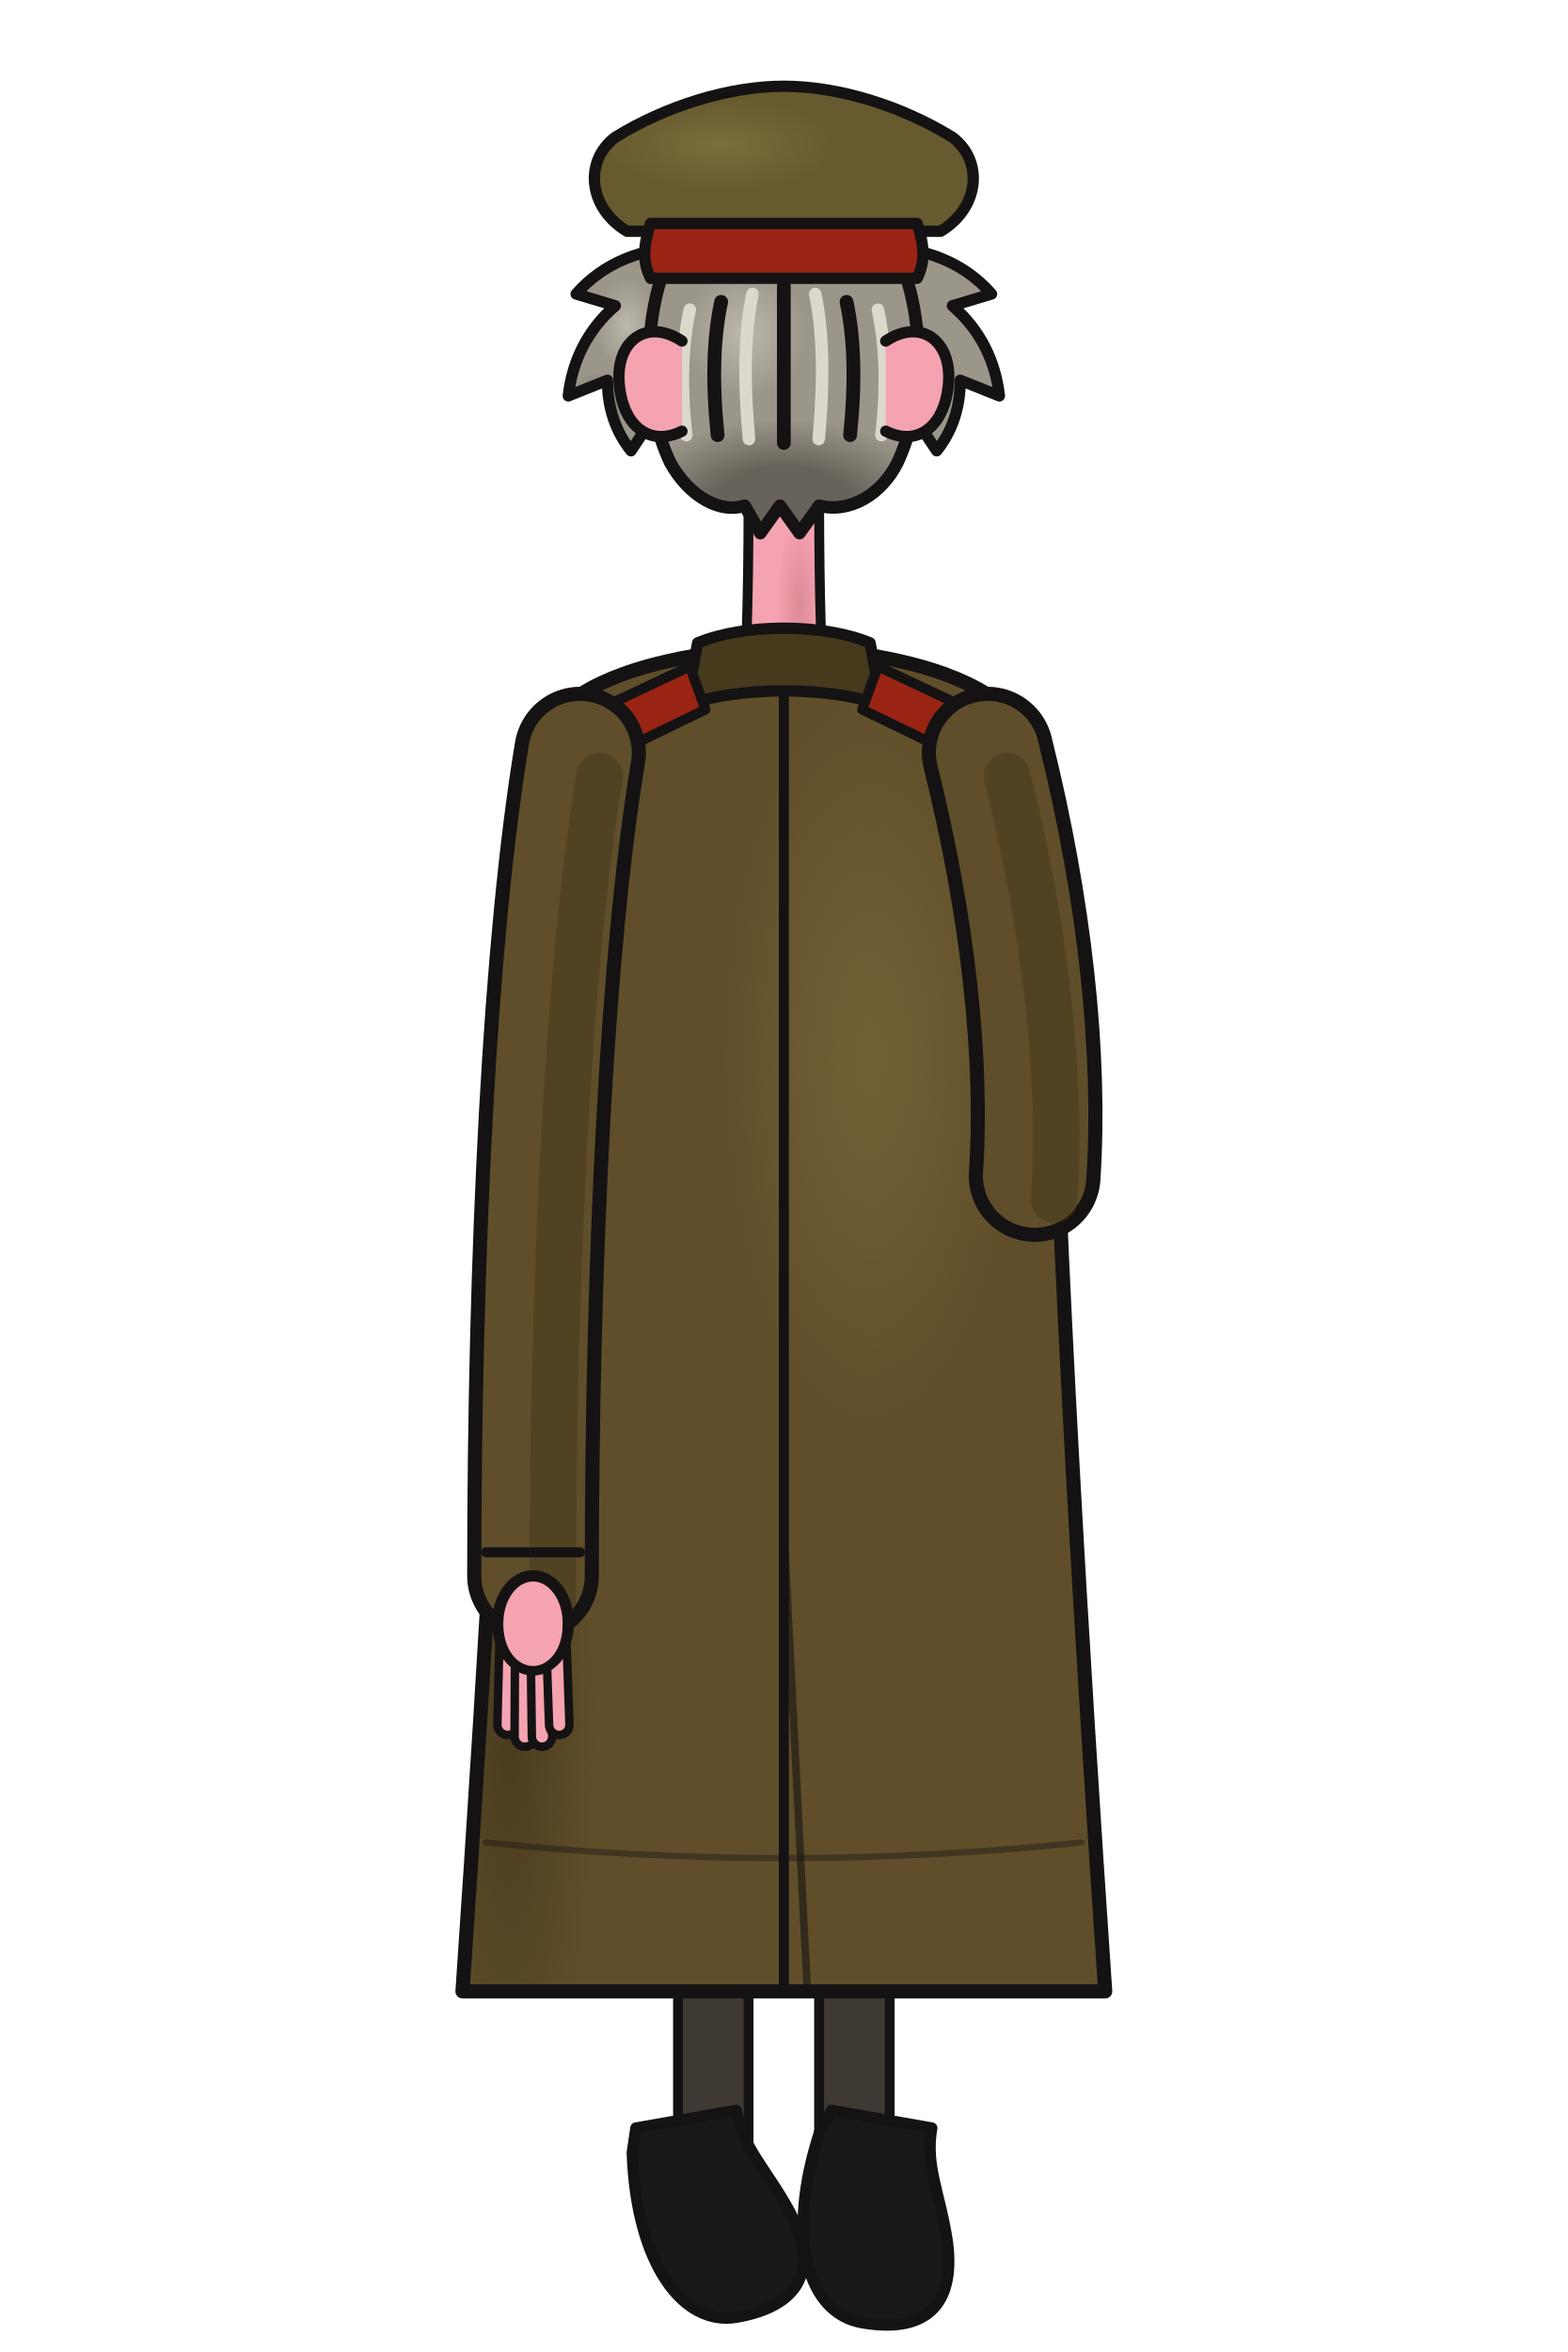
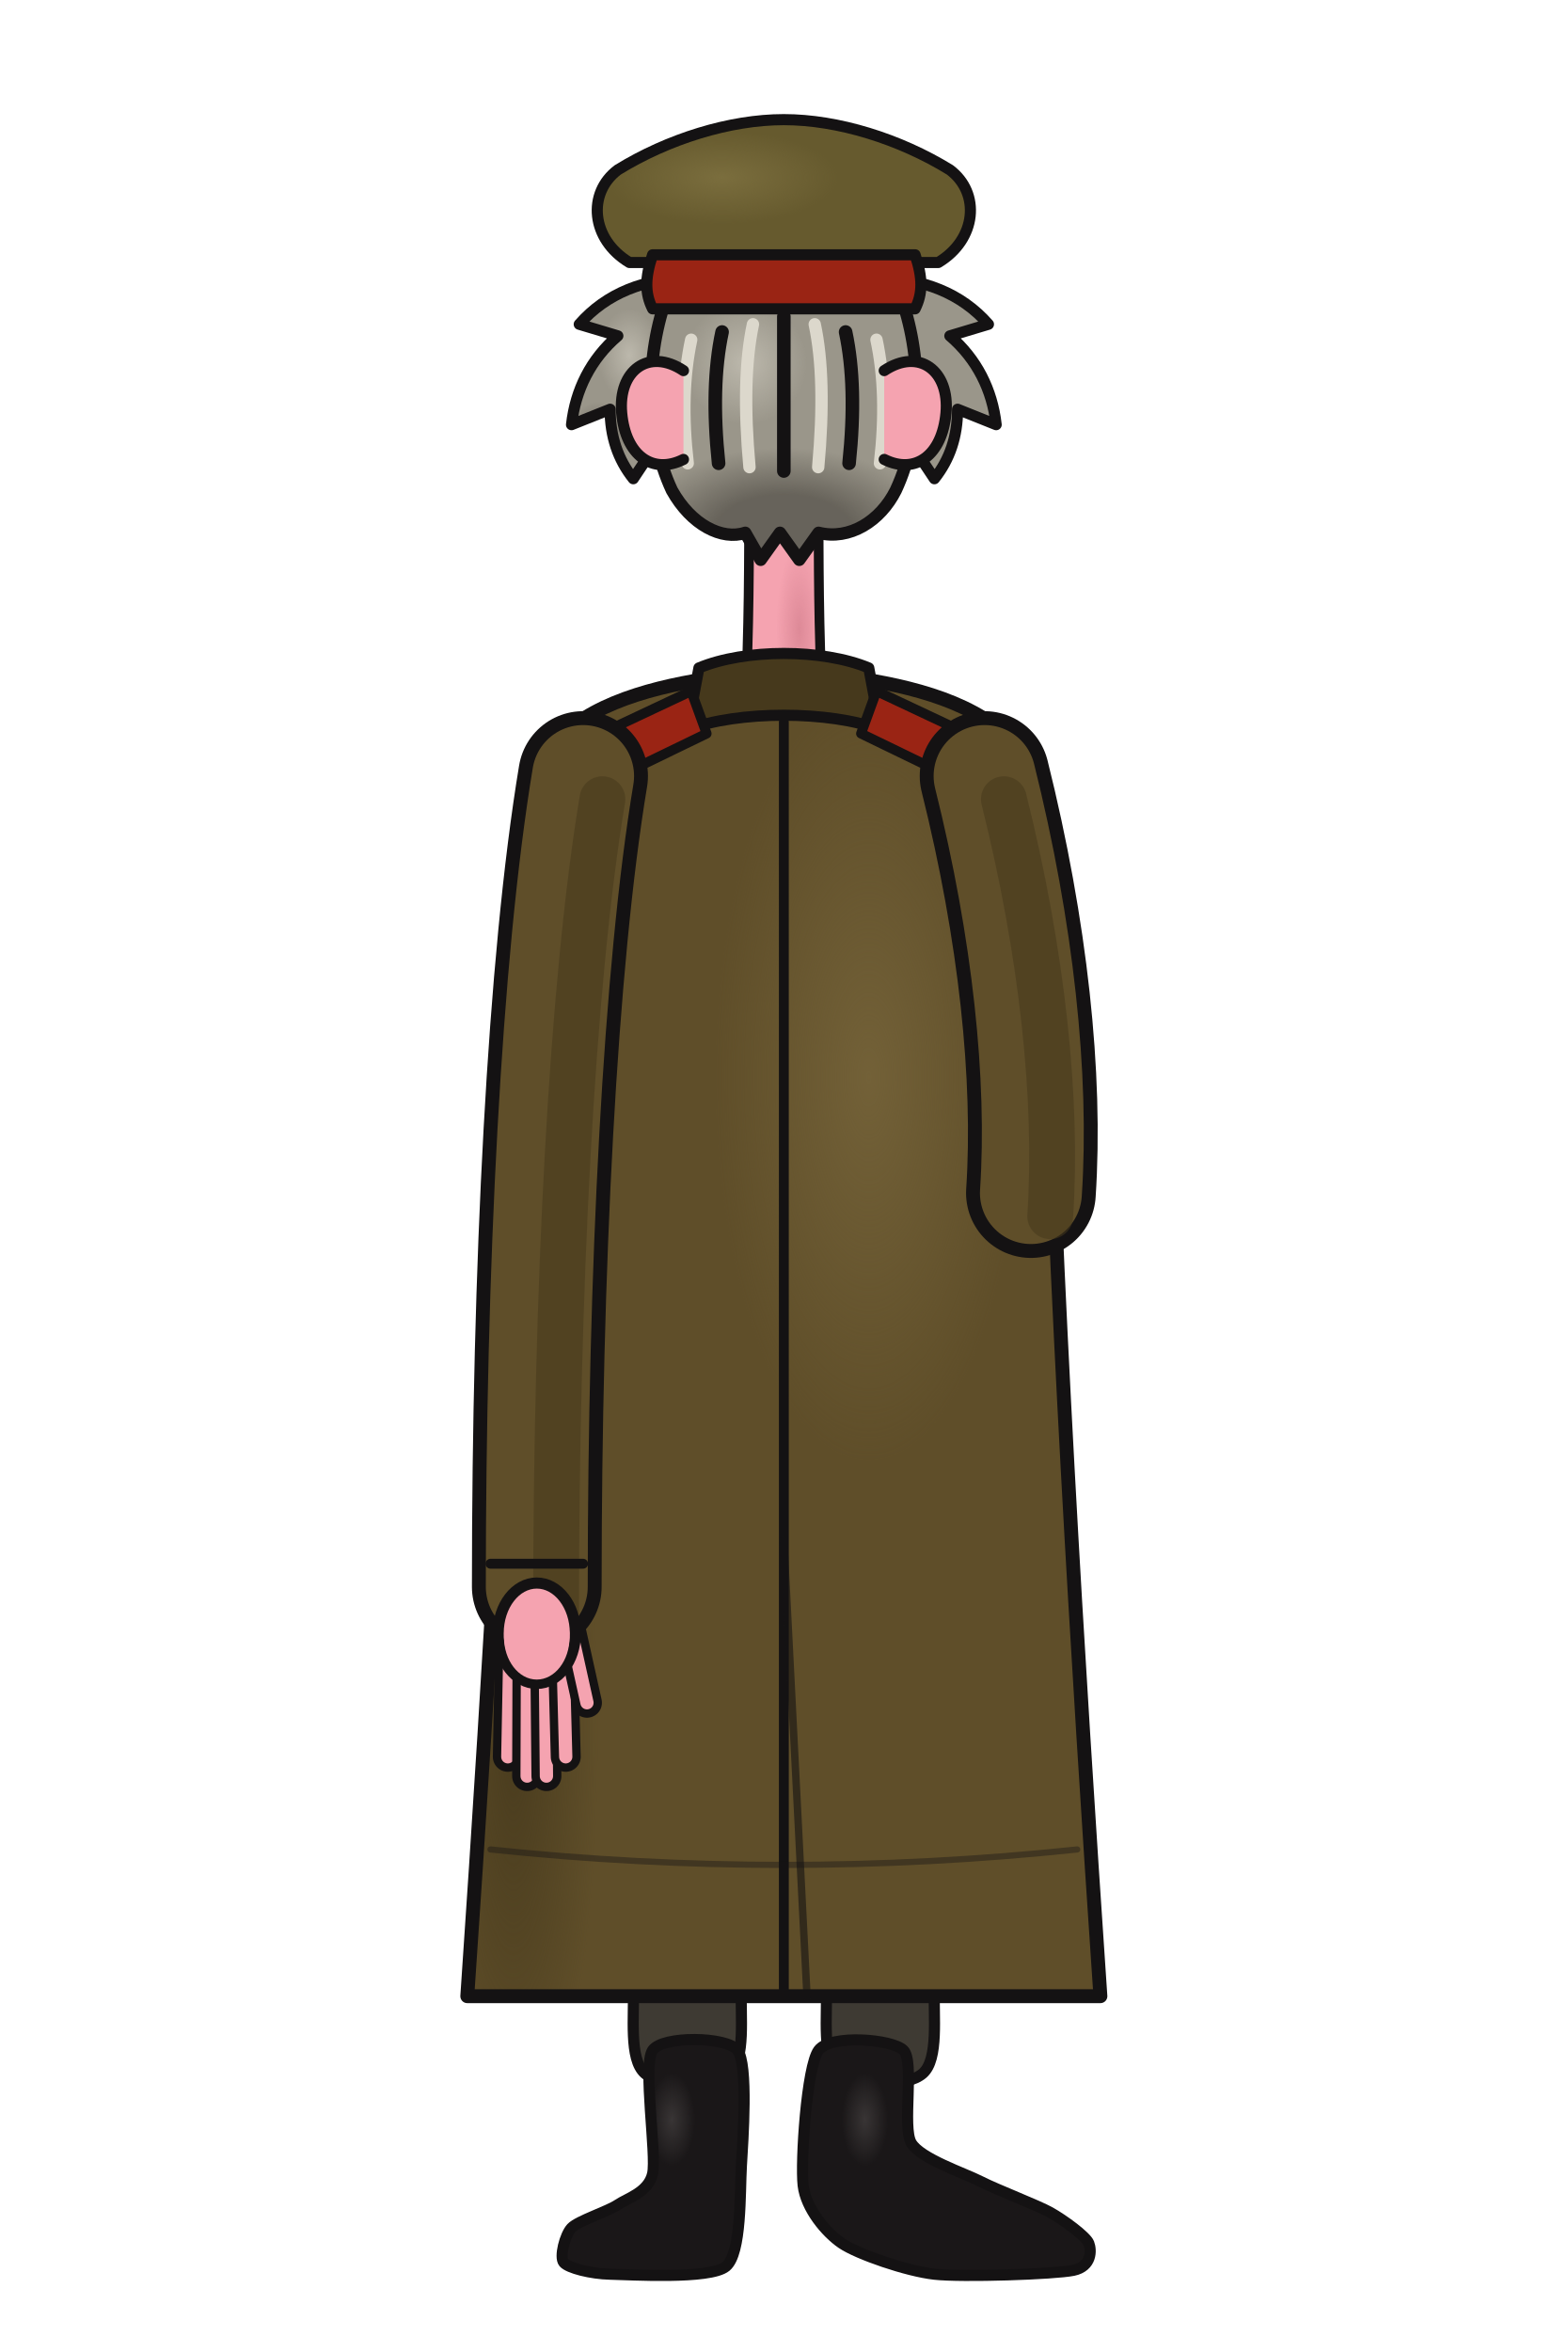
<svg xmlns="http://www.w3.org/2000/svg" width="800" height="1200" viewBox="0 0 400 600">
  <defs>
    <radialGradient id="g1">
+       <stop offset="0" stop-color="#3E3A3A" stop-opacity="0.85" />
+       <stop offset="0.0" stop-color="#3E3A3A" stop-opacity="0.85" />
+       <stop offset="1" stop-color="#3E3A3A" stop-opacity="0" />
+     </radialGradient>
+     <clipPath id="s1">
+       <path d="M166.0,522.0 C168.6,518.2 185.2,518.4 188.0,522.0 C190.8,525.6 189.4,545.3 189.0,552.0 C188.6,558.7 189.1,574.6 185.0,578.0 C180.9,581.4 160.0,580.1 155.0,580.0 C150.0,579.9 144.2,578.4 143.0,577.0 C141.8,575.6 143.3,569.8 145.0,568.0 C146.7,566.2 154.5,563.7 157.0,562.0 C159.5,560.3 164.9,558.8 166.0,554.0 C167.1,549.2 163.4,525.8 166.0,522.0 Z" />
+     </clipPath>
+     <radialGradient id="g2">
+       <stop offset="0" stop-color="#3E3A3A" stop-opacity="0.85" />
+       <stop offset="0.0" stop-color="#3E3A3A" stop-opacity="0.85" />
+       <stop offset="1" stop-color="#3E3A3A" stop-opacity="0" />
+     </radialGradient>
+     <clipPath id="s2">
+       <path d="M209.0,522.0 C212.1,517.8 228.1,519.1 231.0,522.0 C233.9,524.9 230.6,541.9 233.0,546.0 C235.4,550.1 246.7,553.8 251.0,556.0 C255.3,558.2 265.6,562.1 269.0,564.0 C272.4,565.9 278.3,570.2 279.0,572.0 C279.7,573.8 279.8,578.0 275.0,579.0 C270.2,580.0 246.2,580.8 239.0,580.0 C231.8,579.2 219.1,574.8 215.0,572.0 C210.9,569.2 205.7,563.0 205.0,557.0 C204.3,551.0 205.9,526.2 209.0,522.0 Z" />
+     </clipPath>
+     <radialGradient id="g3">
      <stop offset="0" stop-color="#76643A" stop-opacity="0.85" />
      <stop offset="0.0" stop-color="#76643A" stop-opacity="0.85" />
      <stop offset="1" stop-color="#76643A" stop-opacity="0" />
    </radialGradient>
-     <clipPath id="s1">
+     <clipPath id="s3">
      <path d="M186,166 C170,168 152,172 142,182 C134,194 132,214 132,240 C130,320 124,420 118,508 L282,508 C276,420 270,320 268,240 C268,214 266,194 258,182 C248,172 230,168 214,166 Z" />
    </clipPath>
-     <radialGradient id="g2">
+     <radialGradient id="g4">
      <stop offset="0" stop-color="#46391C" stop-opacity="0.85" />
      <stop offset="0.0" stop-color="#46391C" stop-opacity="0.85" />
      <stop offset="1" stop-color="#46391C" stop-opacity="0" />
    </radialGradient>
-     <clipPath id="s2">
+     <clipPath id="s4">
      <path d="M186,166 C170,168 152,172 142,182 C134,194 132,214 132,240 C130,320 124,420 118,508 L282,508 C276,420 270,320 268,240 C268,214 266,194 258,182 C248,172 230,168 214,166 Z" />
    </clipPath>
-     <radialGradient id="g3">
+     <radialGradient id="g5">
      <stop offset="0" stop-color="#D98593" stop-opacity="0.85" />
      <stop offset="0.0" stop-color="#D98593" stop-opacity="0.85" />
      <stop offset="1" stop-color="#D98593" stop-opacity="0" />
    </radialGradient>
-     <clipPath id="s3">
+     <clipPath id="s5">
      <path d="M191,119 C191,136 191,154 190,174 L210,174 C209,154 209,136 209,119 Z" />
-     </clipPath>
-     <radialGradient id="g4">
-       <stop offset="0" stop-color="#C2BEB2" stop-opacity="0.85" />
-       <stop offset="0.0" stop-color="#C2BEB2" stop-opacity="0.85" />
-       <stop offset="1" stop-color="#C2BEB2" stop-opacity="0" />
-     </radialGradient>
-     <clipPath id="s4">
-       <path d="M176,56 C164,56 154,60 147,68 L157,71 C150,77 146,85 145,94 L155,90 C155,97 157,103 161,108 L167,99 L170,104 L174,90 Z" />
-     </clipPath>
-     <radialGradient id="g5">
-       <stop offset="0" stop-color="#5E5A52" stop-opacity="0.85" />
-       <stop offset="0.0" stop-color="#5E5A52" stop-opacity="0.85" />
-       <stop offset="1" stop-color="#5E5A52" stop-opacity="0" />
-     </radialGradient>
-     <clipPath id="s5">
-       <path d="M176,56 C164,56 154,60 147,68 L157,71 C150,77 146,85 145,94 L155,90 C155,97 157,103 161,108 L167,99 L170,104 L174,90 Z" />
    </clipPath>
    <radialGradient id="g6">
      <stop offset="0" stop-color="#C2BEB2" stop-opacity="0.85" />
      <stop offset="0.0" stop-color="#C2BEB2" stop-opacity="0.85" />
      <stop offset="1" stop-color="#C2BEB2" stop-opacity="0" />
    </radialGradient>
    <clipPath id="s6">
-       <path d="M 224.0,56.0 C 236.0,56.0 246.0,60.0 253.0,68.0 L 243.0,71.0 C 250.0,77.0 254.0,85.0 255.0,94.0 L 245.0,90.0 C 245.0,97.0 243.0,103.0 239.0,108.0 L 233.0,99.0 L 230.0,104.0 L 226.0,90.0 Z" />
+       <path d="M176,56 C164,56 154,60 147,68 L157,71 C150,77 146,85 145,94 L155,90 C155,97 157,103 161,108 L167,99 L170,104 L174,90 Z" />
    </clipPath>
    <radialGradient id="g7">
      <stop offset="0" stop-color="#5E5A52" stop-opacity="0.85" />
      <stop offset="0.0" stop-color="#5E5A52" stop-opacity="0.85" />
      <stop offset="1" stop-color="#5E5A52" stop-opacity="0" />
    </radialGradient>
    <clipPath id="s7">
-       <path d="M 224.0,56.0 C 236.0,56.0 246.0,60.0 253.0,68.0 L 243.0,71.0 C 250.0,77.0 254.0,85.0 255.0,94.0 L 245.0,90.0 C 245.0,97.0 243.0,103.0 239.0,108.0 L 233.0,99.0 L 230.0,104.0 L 226.0,90.0 Z" />
+       <path d="M176,56 C164,56 154,60 147,68 L157,71 C150,77 146,85 145,94 L155,90 C155,97 157,103 161,108 L167,99 L170,104 L174,90 Z" />
    </clipPath>
    <radialGradient id="g8">
      <stop offset="0" stop-color="#C2BEB2" stop-opacity="0.85" />
      <stop offset="0.0" stop-color="#C2BEB2" stop-opacity="0.85" />
      <stop offset="1" stop-color="#C2BEB2" stop-opacity="0" />
    </radialGradient>
    <clipPath id="s8">
+       <path d="M 224.0,56.0 C 236.0,56.0 246.0,60.0 253.0,68.0 L 243.0,71.0 C 250.0,77.0 254.0,85.0 255.0,94.0 L 245.0,90.0 C 245.0,97.0 243.0,103.0 239.0,108.0 L 233.0,99.0 L 230.0,104.0 L 226.0,90.0 Z" />
+     </clipPath>
+     <radialGradient id="g9">
+       <stop offset="0" stop-color="#5E5A52" stop-opacity="0.85" />
+       <stop offset="0.0" stop-color="#5E5A52" stop-opacity="0.85" />
+       <stop offset="1" stop-color="#5E5A52" stop-opacity="0" />
+     </radialGradient>
+     <clipPath id="s9">
+       <path d="M 224.0,56.0 C 236.0,56.0 246.0,60.0 253.0,68.0 L 243.0,71.0 C 250.0,77.0 254.0,85.0 255.0,94.0 L 245.0,90.0 C 245.0,97.0 243.0,103.0 239.0,108.0 L 233.0,99.0 L 230.0,104.0 L 226.0,90.0 Z" />
+     </clipPath>
+     <radialGradient id="g10">
+       <stop offset="0" stop-color="#C2BEB2" stop-opacity="0.85" />
+       <stop offset="0.0" stop-color="#C2BEB2" stop-opacity="0.85" />
+       <stop offset="1" stop-color="#C2BEB2" stop-opacity="0" />
+     </radialGradient>
+     <clipPath id="s10">
      <path d="M170,60 C164,76 164,96 171,111 C176,120 184,124 190,122 L194,129 L199,122 L204,129 L209,122 C217,124 225,119 229,111 C236,96 236,76 230,60 Z" />
    </clipPath>
-     <radialGradient id="g9">
+     <radialGradient id="g11">
      <stop offset="0" stop-color="#5E5A52" stop-opacity="0.85" />
      <stop offset="0.45" stop-color="#5E5A52" stop-opacity="0.85" />
      <stop offset="1" stop-color="#5E5A52" stop-opacity="0" />
    </radialGradient>
-     <clipPath id="s9">
+     <clipPath id="s11">
      <path d="M170,60 C164,76 164,96 171,111 C176,120 184,124 190,122 L194,129 L199,122 L204,129 L209,122 C217,124 225,119 229,111 C236,96 236,76 230,60 Z" />
    </clipPath>
-     <radialGradient id="g10">
+     <radialGradient id="g12">
      <stop offset="0" stop-color="#7E7140" stop-opacity="0.85" />
      <stop offset="0.0" stop-color="#7E7140" stop-opacity="0.85" />
      <stop offset="1" stop-color="#7E7140" stop-opacity="0" />
    </radialGradient>
-     <clipPath id="s10">
+     <clipPath id="s12">
      <path d="M160,52 C150,46 149,34 157,28 C170,20 186,15 200,15 C214,15 230,20 243,28 C251,34 250,46 240,52 Z" />
    </clipPath>
  </defs>
-   <path d="M173,506 L191,506 L191,552 L173,552 Z" fill="#3E3A33" stroke="#141213" stroke-width="2.52" stroke-linejoin="round" stroke-linecap="round" />
-   <g transform="rotate(-10 182 580)">
-     <path d="M167,546 C163,574 172,592 186,592 C202,592 209,584 204,568 C200,556 195,550 195,540 L169,540 Z" fill="#1A1718" stroke="#141213" stroke-width="2.88" stroke-linejoin="round" stroke-linecap="round" />
-   </g>
-   <path d="M209,506 L227,506 L227,552 L209,552 Z" fill="#3E3A33" stroke="#141213" stroke-width="2.52" stroke-linejoin="round" stroke-linecap="round" />
-   <g transform="rotate(10 218 580)">
-     <path d="M203,546 C199,574 208,592 222,592 C238,592 245,584 240,568 C236,556 231,550 231,540 L205,540 Z" fill="#1A1718" stroke="#141213" stroke-width="2.88" stroke-linejoin="round" stroke-linecap="round" />
-   </g>
-   <path d="M186,166 C170,168 152,172 142,182 C134,194 132,214 132,240 C130,320 124,420 118,508 L282,508 C276,420 270,320 268,240 C268,214 266,194 258,182 C248,172 230,168 214,166 Z" fill="#5F4E29" />
-   <g clip-path="url(#s1)">
-     <ellipse cx="222" cy="270" rx="40" ry="100" fill="url(#g1)" />
-   </g>
-   <g clip-path="url(#s2)">
-     <ellipse cx="130" cy="440" rx="22" ry="110" fill="url(#g2)" />
-   </g>
-   <path d="M186,166 C170,168 152,172 142,182 C134,194 132,214 132,240 C130,320 124,420 118,508 L282,508 C276,420 270,320 268,240 C268,214 266,194 258,182 C248,172 230,168 214,166 Z" fill="none" stroke="#141213" stroke-width="3.6" stroke-linejoin="round" stroke-linecap="round" />
-   <path d="M200,178 L200,508" fill="none" stroke="#141213" stroke-width="2.56" stroke-linejoin="round" stroke-linecap="round" />
-   <path d="M200,390 L206,508" fill="none" stroke="#141213" stroke-width="1.92" stroke-linejoin="round" stroke-linecap="round" opacity="0.6" />
-   <path d="M124,470 Q200,478 276,470" fill="none" stroke="#141213" stroke-width="1.6" stroke-linejoin="round" stroke-linecap="round" opacity="0.4" />
-   <path d="M191,119 C191,136 191,154 190,174 L210,174 C209,154 209,136 209,119 Z" fill="#F5A3B0" />
-   <g clip-path="url(#s3)">
-     <ellipse cx="204" cy="154" rx="6" ry="22" fill="url(#g3)" />
-   </g>
-   <path d="M191,119 C191,136 191,154 190,174 L210,174 C209,154 209,136 209,119 Z" fill="none" stroke="#141213" stroke-width="2.52" stroke-linejoin="round" stroke-linecap="round" />
-   <path d="M178,164 C190,159 210,159 222,164 L225,180 C212,175 188,175 175,180 Z" fill="#46391C" stroke="#141213" stroke-width="2.88" stroke-linejoin="round" stroke-linecap="round" />
-   <path d="M142,186 L176,170 L180,181 L147,197 Z" fill="#9A2414" stroke="#141213" stroke-width="2.56" stroke-linejoin="round" stroke-linecap="round" />
-   <path d="M 258.0,186.0 L 224.0,170.0 L 220.0,181.0 L 253.0,197.0 Z" fill="#9A2414" stroke="#141213" stroke-width="2.56" stroke-linejoin="round" stroke-linecap="round" />
-   <path d="M148,192 C140,240 136,320 136,402" fill="none" stroke="#141213" stroke-width="33.6" stroke-linejoin="round" stroke-linecap="round" />
-   <path d="M148,192 C140,240 136,320 136,402" fill="none" stroke="#5F4E29" stroke-width="26.4" stroke-linejoin="round" stroke-linecap="round" />
-   <path d="M148,192 C140,240 136,320 136,402" fill="none" stroke="#46391C" stroke-width="11.88" stroke-linejoin="round" stroke-linecap="round" transform="translate(5,6)" opacity="0.55" />
-   <path d="M124,396 L148,396" fill="none" stroke="#141213" stroke-width="2.56" stroke-linejoin="round" stroke-linecap="round" />
-   <path d="M130,420 L129.5,440" fill="none" stroke="#141213" stroke-width="7.36" stroke-linejoin="round" stroke-linecap="round" />
-   <path d="M130,420 L129.5,440" fill="none" stroke="#F5A3B0" stroke-width="3.04" stroke-linejoin="round" stroke-linecap="round" />
-   <path d="M134,420 L133.9,443" fill="none" stroke="#141213" stroke-width="7.36" stroke-linejoin="round" stroke-linecap="round" />
-   <path d="M134,420 L133.9,443" fill="none" stroke="#F5A3B0" stroke-width="3.04" stroke-linejoin="round" stroke-linecap="round" />
-   <path d="M138,420 L138.3,443" fill="none" stroke="#141213" stroke-width="7.36" stroke-linejoin="round" stroke-linecap="round" />
-   <path d="M138,420 L138.3,443" fill="none" stroke="#F5A3B0" stroke-width="3.04" stroke-linejoin="round" stroke-linecap="round" />
-   <path d="M142,420 L142.7,440" fill="none" stroke="#141213" stroke-width="7.36" stroke-linejoin="round" stroke-linecap="round" />
-   <path d="M142,420 L142.7,440" fill="none" stroke="#F5A3B0" stroke-width="3.04" stroke-linejoin="round" stroke-linecap="round" />
-   <ellipse cx="136.0" cy="414.0" rx="9.0" ry="12.0" fill="#F5A3B0" stroke="#141213" stroke-width="2.88" />
-   <ellipse cx="136.0" cy="415.0" rx="7.5" ry="10.0" fill="#F5A3B0" />
-   <path d="M252,192 C262,232 266,270 264,300" fill="none" stroke="#141213" stroke-width="33.6" stroke-linejoin="round" stroke-linecap="round" />
-   <path d="M252,192 C262,232 266,270 264,300" fill="none" stroke="#5F4E29" stroke-width="26.4" stroke-linejoin="round" stroke-linecap="round" />
-   <path d="M252,192 C262,232 266,270 264,300" fill="none" stroke="#46391C" stroke-width="11.88" stroke-linejoin="round" stroke-linecap="round" transform="translate(5,6)" opacity="0.55" />
-   <g transform="translate(0,7)">
-     <path d="M176,56 C164,56 154,60 147,68 L157,71 C150,77 146,85 145,94 L155,90 C155,97 157,103 161,108 L167,99 L170,104 L174,90 Z" fill="#9A968A" />
+   <g transform="translate(200,590) scale(0.985) translate(-200,-590)">
+     <path d="M162.0,486.0 C166.5,482.7 183.5,482.7 188.0,486.0 C192.5,489.3 189.3,499.0 189.0,506.0 C188.7,513.0 190.2,524.3 186.0,528.0 C181.8,531.7 168.2,531.7 164.0,528.0 C159.8,524.3 161.3,513.0 161.0,506.0 C160.7,499.0 157.5,489.3 162.0,486.0 Z" fill="#3E3A33" stroke="#141213" stroke-width="2.88" stroke-linejoin="round" stroke-linecap="round" />
+     <path d="M166.0,522.0 C168.6,518.2 185.2,518.4 188.0,522.0 C190.8,525.6 189.4,545.3 189.0,552.0 C188.6,558.7 189.1,574.6 185.0,578.0 C180.9,581.4 160.0,580.1 155.0,580.0 C150.0,579.9 144.2,578.4 143.0,577.0 C141.8,575.6 143.3,569.8 145.0,568.0 C146.7,566.2 154.5,563.7 157.0,562.0 C159.5,560.3 164.9,558.8 166.0,554.0 C167.1,549.2 163.4,525.8 166.0,522.0 Z" fill="#1A1718" />
+     <g clip-path="url(#s1)">
+       <ellipse cx="171" cy="540" rx="6" ry="12" fill="url(#g1)" />
+     </g>
+     <path d="M166.0,522.0 C168.6,518.2 185.2,518.4 188.0,522.0 C190.8,525.6 189.4,545.3 189.0,552.0 C188.6,558.7 189.1,574.6 185.0,578.0 C180.9,581.4 160.0,580.1 155.0,580.0 C150.0,579.9 144.2,578.4 143.0,577.0 C141.8,575.6 143.3,569.8 145.0,568.0 C146.7,566.2 154.5,563.7 157.0,562.0 C159.5,560.3 164.9,558.8 166.0,554.0 C167.1,549.2 163.4,525.8 166.0,522.0 Z" fill="none" stroke="#141213" stroke-width="2.88" stroke-linejoin="round" stroke-linecap="round" />
+     <path d="M212.0,486.0 C216.5,482.7 233.5,482.7 238.0,486.0 C242.5,489.3 239.3,499.0 239.0,506.0 C238.7,513.0 240.2,524.3 236.0,528.0 C231.8,531.7 218.2,531.7 214.0,528.0 C209.8,524.3 211.3,513.0 211.0,506.0 C210.7,499.0 207.5,489.3 212.0,486.0 Z" fill="#3E3A33" stroke="#141213" stroke-width="2.88" stroke-linejoin="round" stroke-linecap="round" />
+     <path d="M209.0,522.0 C212.1,517.8 228.1,519.1 231.0,522.0 C233.9,524.9 230.6,541.9 233.0,546.0 C235.4,550.1 246.7,553.8 251.0,556.0 C255.3,558.2 265.6,562.1 269.0,564.0 C272.4,565.9 278.3,570.2 279.0,572.0 C279.7,573.8 279.8,578.0 275.0,579.0 C270.2,580.0 246.2,580.8 239.0,580.0 C231.8,579.2 219.1,574.8 215.0,572.0 C210.9,569.2 205.7,563.0 205.0,557.0 C204.3,551.0 205.9,526.2 209.0,522.0 Z" fill="#1A1718" />
+     <g clip-path="url(#s2)">
+       <ellipse cx="221" cy="540" rx="6" ry="12" fill="url(#g2)" />
+     </g>
+     <path d="M209.0,522.0 C212.1,517.8 228.1,519.1 231.0,522.0 C233.9,524.9 230.6,541.9 233.0,546.0 C235.4,550.1 246.7,553.8 251.0,556.0 C255.3,558.2 265.6,562.1 269.0,564.0 C272.4,565.9 278.3,570.2 279.0,572.0 C279.7,573.8 279.8,578.0 275.0,579.0 C270.2,580.0 246.2,580.8 239.0,580.0 C231.8,579.2 219.1,574.8 215.0,572.0 C210.9,569.2 205.7,563.0 205.0,557.0 C204.3,551.0 205.9,526.2 209.0,522.0 Z" fill="none" stroke="#141213" stroke-width="2.88" stroke-linejoin="round" stroke-linecap="round" />
+     <path d="M186,166 C170,168 152,172 142,182 C134,194 132,214 132,240 C130,320 124,420 118,508 L282,508 C276,420 270,320 268,240 C268,214 266,194 258,182 C248,172 230,168 214,166 Z" fill="#5F4E29" />
+     <g clip-path="url(#s3)">
+       <ellipse cx="222" cy="270" rx="40" ry="100" fill="url(#g3)" />
+     </g>
    <g clip-path="url(#s4)">
-       <ellipse cx="160" cy="76" rx="8" ry="12" fill="url(#g4)" />
+       <ellipse cx="130" cy="440" rx="22" ry="110" fill="url(#g4)" />
    </g>
+     <path d="M186,166 C170,168 152,172 142,182 C134,194 132,214 132,240 C130,320 124,420 118,508 L282,508 C276,420 270,320 268,240 C268,214 266,194 258,182 C248,172 230,168 214,166 Z" fill="none" stroke="#141213" stroke-width="3.6" stroke-linejoin="round" stroke-linecap="round" />
+     <path d="M200,178 L200,508" fill="none" stroke="#141213" stroke-width="2.56" stroke-linejoin="round" stroke-linecap="round" />
+     <path d="M200,390 L206,508" fill="none" stroke="#141213" stroke-width="1.92" stroke-linejoin="round" stroke-linecap="round" opacity="0.6" />
+     <path d="M124,470 Q200,478 276,470" fill="none" stroke="#141213" stroke-width="1.6" stroke-linejoin="round" stroke-linecap="round" opacity="0.4" />
+     <path d="M191,119 C191,136 191,154 190,174 L210,174 C209,154 209,136 209,119 Z" fill="#F5A3B0" />
    <g clip-path="url(#s5)">
-       <ellipse cx="152" cy="98" rx="8" ry="10" fill="url(#g5)" />
+       <ellipse cx="204" cy="154" rx="6" ry="22" fill="url(#g5)" />
    </g>
-     <path d="M176,56 C164,56 154,60 147,68 L157,71 C150,77 146,85 145,94 L155,90 C155,97 157,103 161,108 L167,99 L170,104 L174,90 Z" fill="none" stroke="#141213" stroke-width="2.88" stroke-linejoin="round" stroke-linecap="round" />
-     <path d="M 224.0,56.0 C 236.0,56.0 246.0,60.0 253.0,68.0 L 243.0,71.0 C 250.0,77.0 254.0,85.0 255.0,94.0 L 245.0,90.0 C 245.0,97.0 243.0,103.0 239.0,108.0 L 233.0,99.0 L 230.0,104.0 L 226.0,90.0 Z" fill="#9A968A" />
-     <g clip-path="url(#s6)">
-       <ellipse cx="160" cy="76" rx="8" ry="12" fill="url(#g6)" />
+     <path d="M191,119 C191,136 191,154 190,174 L210,174 C209,154 209,136 209,119 Z" fill="none" stroke="#141213" stroke-width="2.52" stroke-linejoin="round" stroke-linecap="round" />
+     <path d="M178,164 C190,159 210,159 222,164 L225,180 C212,175 188,175 175,180 Z" fill="#46391C" stroke="#141213" stroke-width="2.88" stroke-linejoin="round" stroke-linecap="round" />
+     <path d="M142,186 L176,170 L180,181 L147,197 Z" fill="#9A2414" stroke="#141213" stroke-width="2.56" stroke-linejoin="round" stroke-linecap="round" />
+     <path d="M 258.0,186.0 L 224.0,170.0 L 220.0,181.0 L 253.0,197.0 Z" fill="#9A2414" stroke="#141213" stroke-width="2.56" stroke-linejoin="round" stroke-linecap="round" />
+     <path d="M148,192 C140,240 136,320 136,402" fill="none" stroke="#141213" stroke-width="33.6" stroke-linejoin="round" stroke-linecap="round" />
+     <path d="M148,192 C140,240 136,320 136,402" fill="none" stroke="#5F4E29" stroke-width="26.4" stroke-linejoin="round" stroke-linecap="round" />
+     <path d="M148,192 C140,240 136,320 136,402" fill="none" stroke="#46391C" stroke-width="11.88" stroke-linejoin="round" stroke-linecap="round" transform="translate(5,6)" opacity="0.55" />
+     <path d="M124,396 L148,396" fill="none" stroke="#141213" stroke-width="2.56" stroke-linejoin="round" stroke-linecap="round" />
+     <path d="M129.0,420.0 L128.5,446.0" fill="none" stroke="#141213" stroke-width="7.76" stroke-linejoin="round" stroke-linecap="round" />
+     <path d="M129.0,420.0 L128.5,446.0" fill="none" stroke="#F5A3B0" stroke-width="3.44" stroke-linejoin="round" stroke-linecap="round" />
+     <path d="M133.6,420.0 L133.5,451.0" fill="none" stroke="#141213" stroke-width="7.76" stroke-linejoin="round" stroke-linecap="round" />
+     <path d="M133.6,420.0 L133.5,451.0" fill="none" stroke="#F5A3B0" stroke-width="3.44" stroke-linejoin="round" stroke-linecap="round" />
+     <path d="M138.2,420.0 L138.5,451.0" fill="none" stroke="#141213" stroke-width="7.76" stroke-linejoin="round" stroke-linecap="round" />
+     <path d="M138.2,420.0 L138.5,451.0" fill="none" stroke="#F5A3B0" stroke-width="3.44" stroke-linejoin="round" stroke-linecap="round" />
+     <path d="M142.8,420.0 L143.5,446.0" fill="none" stroke="#141213" stroke-width="7.76" stroke-linejoin="round" stroke-linecap="round" />
+     <path d="M142.8,420.0 L143.5,446.0" fill="none" stroke="#F5A3B0" stroke-width="3.44" stroke-linejoin="round" stroke-linecap="round" />
+     <path d="M145.0,414.0 L149.0,432.0" fill="none" stroke="#141213" stroke-width="7.76" stroke-linejoin="round" stroke-linecap="round" />
+     <path d="M145.0,414.0 L149.0,432.0" fill="none" stroke="#F5A3B0" stroke-width="3.44" stroke-linejoin="round" stroke-linecap="round" />
+     <ellipse cx="136.0" cy="414.0" rx="10.0" ry="13.0" fill="#F5A3B0" stroke="#141213" stroke-width="2.88" />
+     <ellipse cx="136.0" cy="415.0" rx="8.5" ry="11.0" fill="#F5A3B0" />
+     <path d="M252,192 C262,232 266,270 264,300" fill="none" stroke="#141213" stroke-width="33.6" stroke-linejoin="round" stroke-linecap="round" />
+     <path d="M252,192 C262,232 266,270 264,300" fill="none" stroke="#5F4E29" stroke-width="26.4" stroke-linejoin="round" stroke-linecap="round" />
+     <path d="M252,192 C262,232 266,270 264,300" fill="none" stroke="#46391C" stroke-width="11.88" stroke-linejoin="round" stroke-linecap="round" transform="translate(5,6)" opacity="0.55" />
+     <g transform="translate(0,7)">
+       <path d="M176,56 C164,56 154,60 147,68 L157,71 C150,77 146,85 145,94 L155,90 C155,97 157,103 161,108 L167,99 L170,104 L174,90 Z" fill="#9A968A" />
+       <g clip-path="url(#s6)">
+         <ellipse cx="160" cy="76" rx="8" ry="12" fill="url(#g6)" />
+       </g>
+       <g clip-path="url(#s7)">
+         <ellipse cx="152" cy="98" rx="8" ry="10" fill="url(#g7)" />
+       </g>
+       <path d="M176,56 C164,56 154,60 147,68 L157,71 C150,77 146,85 145,94 L155,90 C155,97 157,103 161,108 L167,99 L170,104 L174,90 Z" fill="none" stroke="#141213" stroke-width="2.88" stroke-linejoin="round" stroke-linecap="round" />
+       <path d="M 224.0,56.0 C 236.0,56.0 246.0,60.0 253.0,68.0 L 243.0,71.0 C 250.0,77.0 254.0,85.0 255.0,94.0 L 245.0,90.0 C 245.0,97.0 243.0,103.0 239.0,108.0 L 233.0,99.0 L 230.0,104.0 L 226.0,90.0 Z" fill="#9A968A" />
+       <g clip-path="url(#s8)">
+         <ellipse cx="160" cy="76" rx="8" ry="12" fill="url(#g8)" />
+       </g>
+       <g clip-path="url(#s9)">
+         <ellipse cx="152" cy="98" rx="8" ry="10" fill="url(#g9)" />
+       </g>
+       <path d="M 224.0,56.0 C 236.0,56.0 246.0,60.0 253.0,68.0 L 243.0,71.0 C 250.0,77.0 254.0,85.0 255.0,94.0 L 245.0,90.0 C 245.0,97.0 243.0,103.0 239.0,108.0 L 233.0,99.0 L 230.0,104.0 L 226.0,90.0 Z" fill="none" stroke="#141213" stroke-width="2.88" stroke-linejoin="round" stroke-linecap="round" />
+       <path d="M170,60 C164,76 164,96 171,111 C176,120 184,124 190,122 L194,129 L199,122 L204,129 L209,122 C217,124 225,119 229,111 C236,96 236,76 230,60 Z" fill="#9A968A" />
+       <g clip-path="url(#s10)">
+         <ellipse cx="190" cy="78" rx="16" ry="16" fill="url(#g10)" />
+       </g>
+       <g clip-path="url(#s11)">
+         <ellipse cx="200" cy="122" rx="40" ry="22" fill="url(#g11)" />
+       </g>
+       <path d="M170,60 C164,76 164,96 171,111 C176,120 184,124 190,122 L194,129 L199,122 L204,129 L209,122 C217,124 225,119 229,111 C236,96 236,76 230,60 Z" fill="none" stroke="#141213" stroke-width="3.2" stroke-linejoin="round" stroke-linecap="round" />
+       <path d="M176,72 q-3,14 -0.9,32" fill="none" stroke="#DCD8CC" stroke-width="3.2" stroke-linejoin="round" stroke-linecap="round" />
+       <path d="M184,70 q-3,14 -0.9,34" fill="none" stroke="#141213" stroke-width="3.52" stroke-linejoin="round" stroke-linecap="round" />
+       <path d="M192,68 q-3,14 -0.9,37" fill="none" stroke="#DCD8CC" stroke-width="3.2" stroke-linejoin="round" stroke-linecap="round" />
+       <path d="M200,66 q0,14 0.0,40" fill="none" stroke="#141213" stroke-width="3.52" stroke-linejoin="round" stroke-linecap="round" />
+       <path d="M208,68 q3,14 0.9,37" fill="none" stroke="#DCD8CC" stroke-width="3.2" stroke-linejoin="round" stroke-linecap="round" />
+       <path d="M216,70 q3,14 0.9,34" fill="none" stroke="#141213" stroke-width="3.52" stroke-linejoin="round" stroke-linecap="round" />
+       <path d="M224,72 q3,14 0.9,32" fill="none" stroke="#DCD8CC" stroke-width="3.2" stroke-linejoin="round" stroke-linecap="round" />
+       <path d="M174,80 C165,74 157,80 158,91 C159,102 166,107 174,103" fill="#F5A3B0" stroke="#141213" stroke-width="2.88" stroke-linejoin="round" stroke-linecap="round" />
+       <path d="M 226.0,80.0 C 235.0,74.0 243.0,80.0 242.0,91.0 C 241.0,102.0 234.0,107.0 226.0,103.0" fill="#F5A3B0" stroke="#141213" stroke-width="2.88" stroke-linejoin="round" stroke-linecap="round" />
+       <path d="M160,52 C150,46 149,34 157,28 C170,20 186,15 200,15 C214,15 230,20 243,28 C251,34 250,46 240,52 Z" fill="#665A2E" />
+       <g clip-path="url(#s12)">
+         <ellipse cx="184" cy="30" rx="30" ry="12" fill="url(#g12)" />
+       </g>
+       <path d="M160,52 C150,46 149,34 157,28 C170,20 186,15 200,15 C214,15 230,20 243,28 C251,34 250,46 240,52 Z" fill="none" stroke="#141213" stroke-width="2.88" stroke-linejoin="round" stroke-linecap="round" />
+       <path d="M166,50 L234,50 C236,56 236,60 234,64 L166,64 C164,60 164,56 166,50 Z" fill="#9A2414" stroke="#141213" stroke-width="2.88" stroke-linejoin="round" stroke-linecap="round" />
    </g>
-     <g clip-path="url(#s7)">
-       <ellipse cx="152" cy="98" rx="8" ry="10" fill="url(#g7)" />
-     </g>
-     <path d="M 224.0,56.0 C 236.0,56.0 246.0,60.0 253.0,68.0 L 243.0,71.0 C 250.0,77.0 254.0,85.0 255.0,94.0 L 245.0,90.0 C 245.0,97.0 243.0,103.0 239.0,108.0 L 233.0,99.0 L 230.0,104.0 L 226.0,90.0 Z" fill="none" stroke="#141213" stroke-width="2.88" stroke-linejoin="round" stroke-linecap="round" />
-     <path d="M170,60 C164,76 164,96 171,111 C176,120 184,124 190,122 L194,129 L199,122 L204,129 L209,122 C217,124 225,119 229,111 C236,96 236,76 230,60 Z" fill="#9A968A" />
-     <g clip-path="url(#s8)">
-       <ellipse cx="190" cy="78" rx="16" ry="16" fill="url(#g8)" />
-     </g>
-     <g clip-path="url(#s9)">
-       <ellipse cx="200" cy="122" rx="40" ry="22" fill="url(#g9)" />
-     </g>
-     <path d="M170,60 C164,76 164,96 171,111 C176,120 184,124 190,122 L194,129 L199,122 L204,129 L209,122 C217,124 225,119 229,111 C236,96 236,76 230,60 Z" fill="none" stroke="#141213" stroke-width="3.2" stroke-linejoin="round" stroke-linecap="round" />
-     <path d="M176,72 q-3,14 -0.9,32" fill="none" stroke="#DCD8CC" stroke-width="3.2" stroke-linejoin="round" stroke-linecap="round" />
-     <path d="M184,70 q-3,14 -0.9,34" fill="none" stroke="#141213" stroke-width="3.52" stroke-linejoin="round" stroke-linecap="round" />
-     <path d="M192,68 q-3,14 -0.9,37" fill="none" stroke="#DCD8CC" stroke-width="3.2" stroke-linejoin="round" stroke-linecap="round" />
-     <path d="M200,66 q0,14 0.0,40" fill="none" stroke="#141213" stroke-width="3.52" stroke-linejoin="round" stroke-linecap="round" />
-     <path d="M208,68 q3,14 0.9,37" fill="none" stroke="#DCD8CC" stroke-width="3.2" stroke-linejoin="round" stroke-linecap="round" />
-     <path d="M216,70 q3,14 0.9,34" fill="none" stroke="#141213" stroke-width="3.52" stroke-linejoin="round" stroke-linecap="round" />
-     <path d="M224,72 q3,14 0.9,32" fill="none" stroke="#DCD8CC" stroke-width="3.2" stroke-linejoin="round" stroke-linecap="round" />
-     <path d="M174,80 C165,74 157,80 158,91 C159,102 166,107 174,103" fill="#F5A3B0" stroke="#141213" stroke-width="2.88" stroke-linejoin="round" stroke-linecap="round" />
-     <path d="M 226.0,80.0 C 235.0,74.0 243.0,80.0 242.0,91.0 C 241.0,102.0 234.0,107.0 226.0,103.0" fill="#F5A3B0" stroke="#141213" stroke-width="2.88" stroke-linejoin="round" stroke-linecap="round" />
-     <path d="M160,52 C150,46 149,34 157,28 C170,20 186,15 200,15 C214,15 230,20 243,28 C251,34 250,46 240,52 Z" fill="#665A2E" />
-     <g clip-path="url(#s10)">
-       <ellipse cx="184" cy="30" rx="30" ry="12" fill="url(#g10)" />
-     </g>
-     <path d="M160,52 C150,46 149,34 157,28 C170,20 186,15 200,15 C214,15 230,20 243,28 C251,34 250,46 240,52 Z" fill="none" stroke="#141213" stroke-width="2.88" stroke-linejoin="round" stroke-linecap="round" />
-     <path d="M166,50 L234,50 C236,56 236,60 234,64 L166,64 C164,60 164,56 166,50 Z" fill="#9A2414" stroke="#141213" stroke-width="2.88" stroke-linejoin="round" stroke-linecap="round" />
  </g>
</svg>
